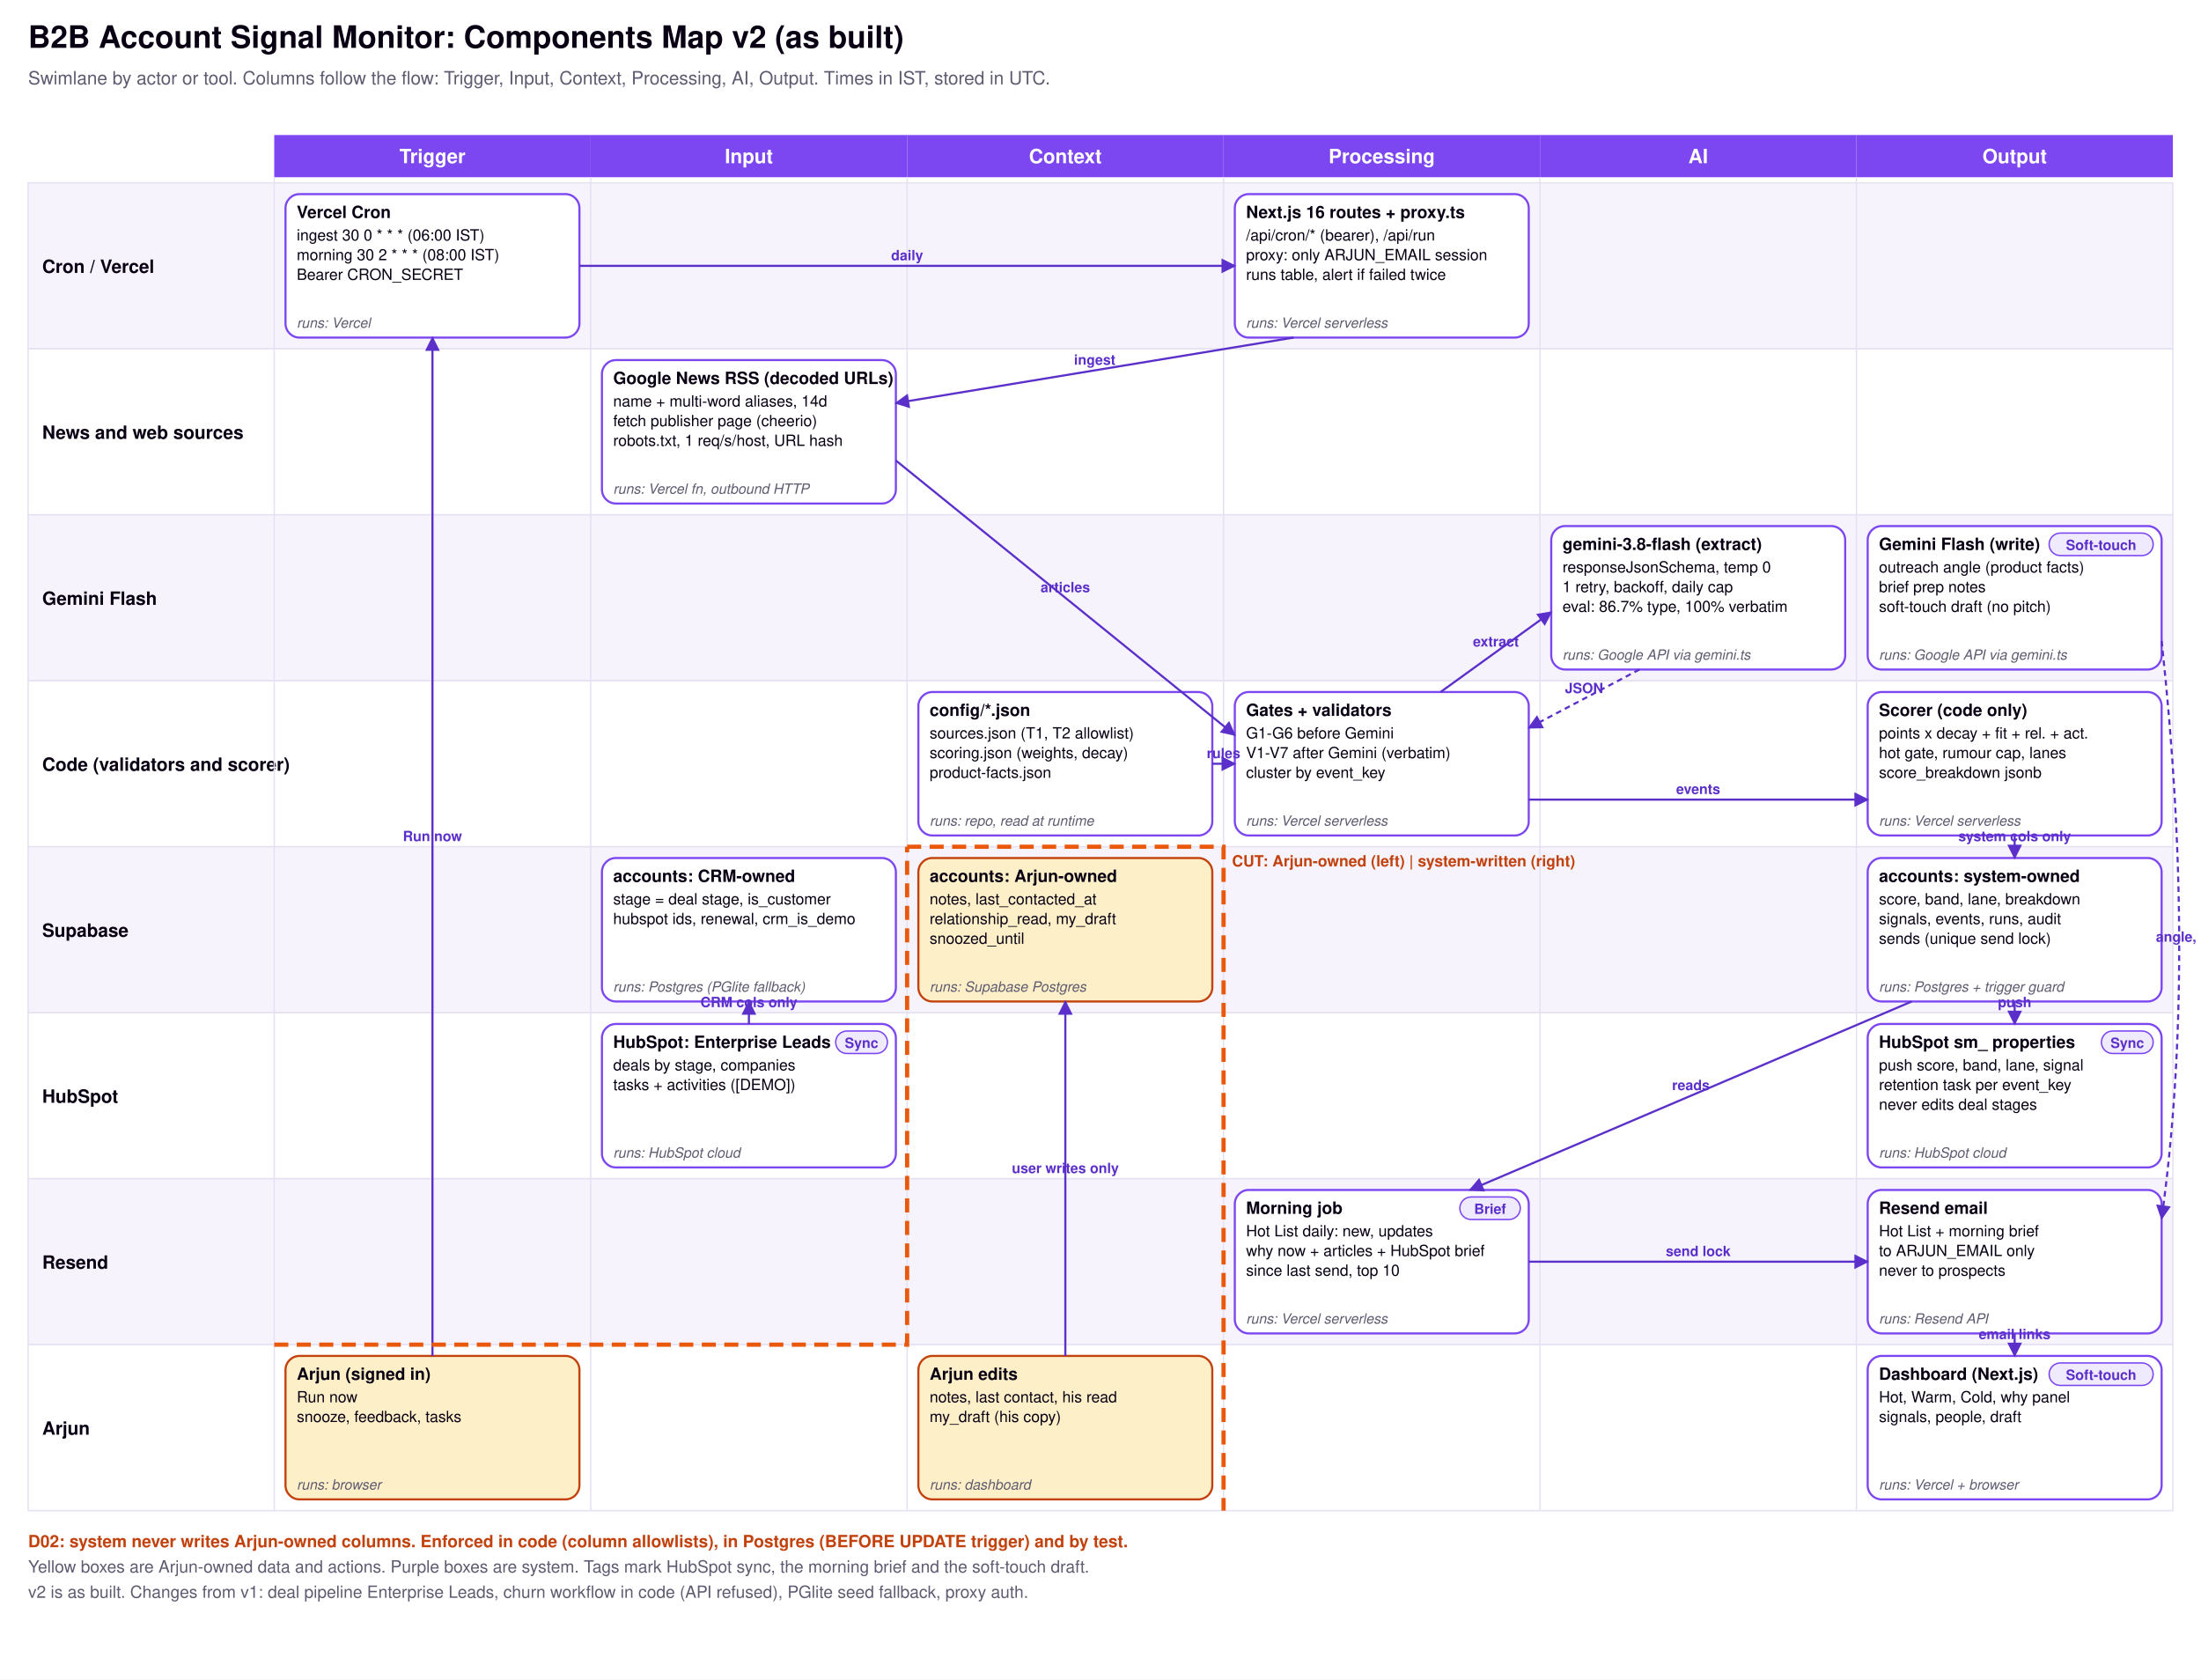
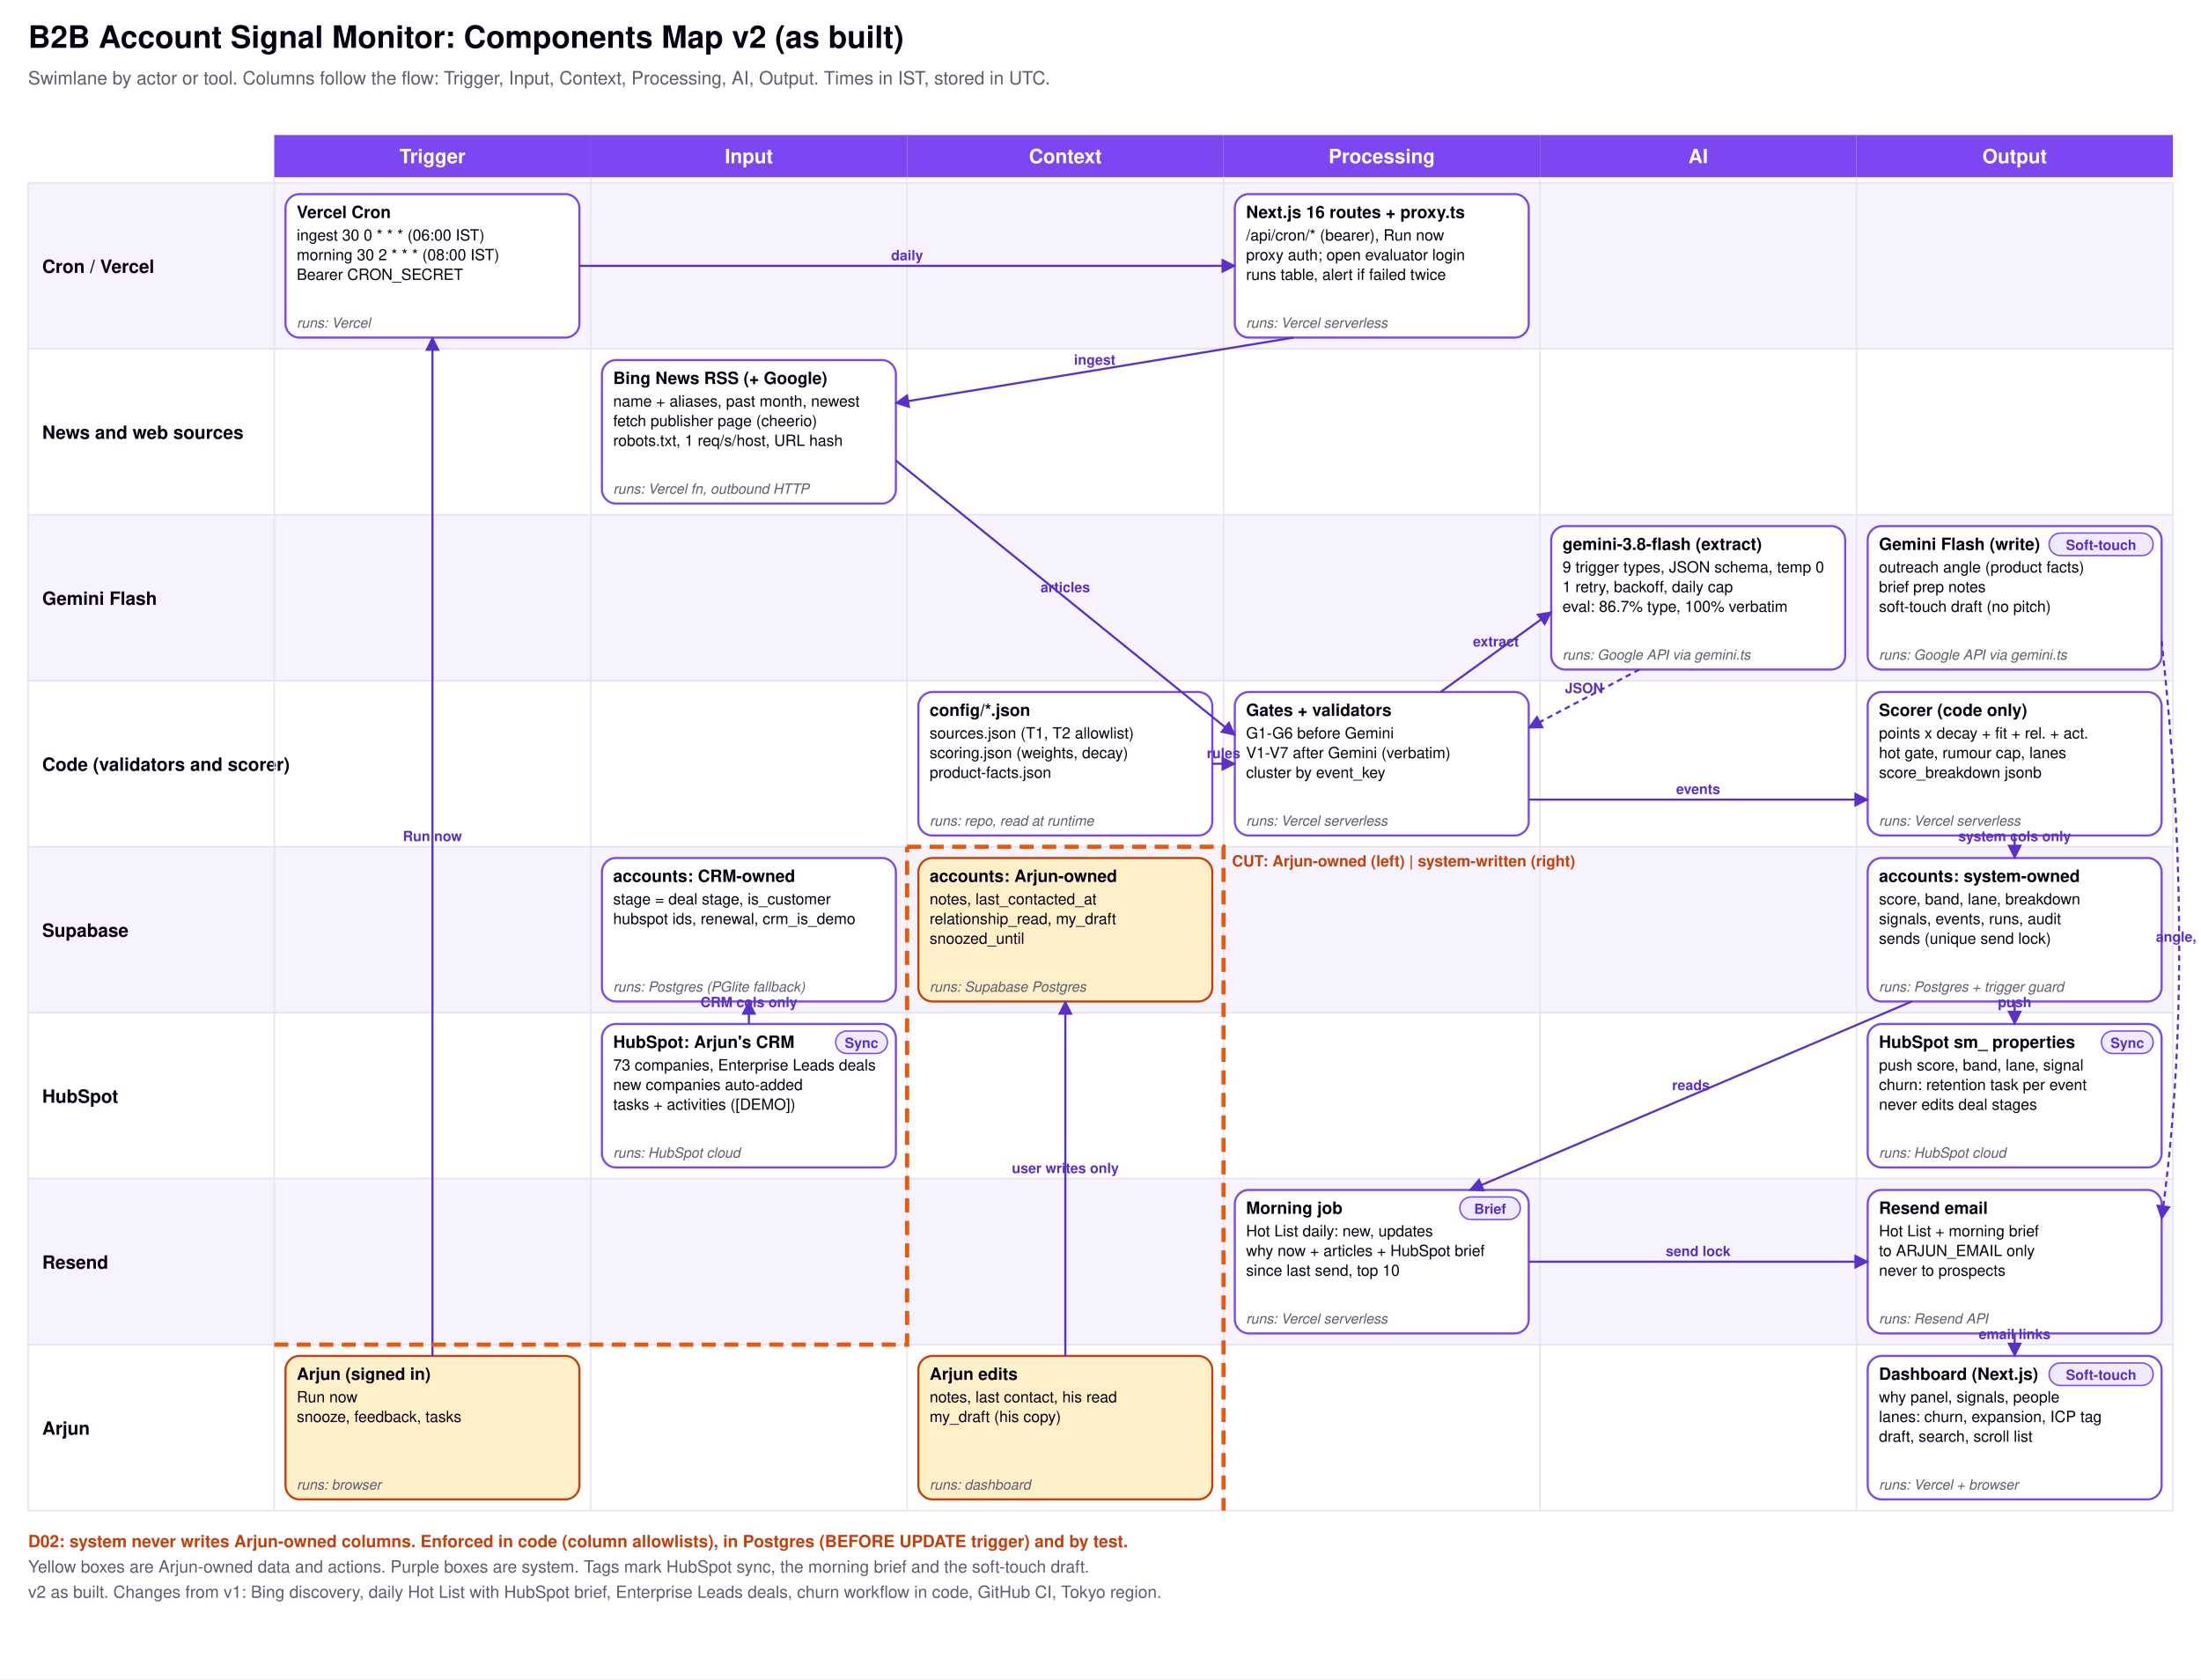
<svg xmlns="http://www.w3.org/2000/svg" width="1565" height="1194" viewBox="0 0 1565 1194" font-family="Helvetica, Arial, sans-serif">
  <defs>
    <marker id="ah" viewBox="0 0 10 10" refX="9" refY="5" markerWidth="7" markerHeight="7" orient="auto-start-reverse">
      <path d="M0,0 L10,5 L0,10 z" fill="#5b2fc9" />
    </marker>
  </defs>
  <rect width="1565" height="1194" fill="#ffffff" />
  <text x="20" y="34" font-size="22" font-weight="700" fill="#090014">B2B Account Signal Monitor: Components Map v2 (as built)</text>
  <text x="20" y="60" font-size="13" fill="#5f5a70">Swimlane by actor or tool. Columns follow the flow: Trigger, Input, Context, Processing, AI, Output. Times in IST, stored in UTC.</text>
  <rect x="195" y="96" width="225" height="30" fill="#7c46f1" />
  <text x="307.5" y="116" font-size="14" font-weight="700" fill="#fff" text-anchor="middle">Trigger</text>
  <rect x="420" y="96" width="225" height="30" fill="#7c46f1" />
  <text x="532.5" y="116" font-size="14" font-weight="700" fill="#fff" text-anchor="middle">Input</text>
  <rect x="645" y="96" width="225" height="30" fill="#7c46f1" />
  <text x="757.5" y="116" font-size="14" font-weight="700" fill="#fff" text-anchor="middle">Context</text>
  <rect x="870" y="96" width="225" height="30" fill="#7c46f1" />
  <text x="982.5" y="116" font-size="14" font-weight="700" fill="#fff" text-anchor="middle">Processing</text>
  <rect x="1095" y="96" width="225" height="30" fill="#7c46f1" />
  <text x="1207.5" y="116" font-size="14" font-weight="700" fill="#fff" text-anchor="middle">AI</text>
  <rect x="1320" y="96" width="225" height="30" fill="#7c46f1" />
  <text x="1432.5" y="116" font-size="14" font-weight="700" fill="#fff" text-anchor="middle">Output</text>
  <rect x="20" y="130" width="1525" height="118" fill="#f6f3fc" stroke="#e6e1f3" />
  <text x="30" y="194" font-size="13" font-weight="700" fill="#090014">Cron / Vercel</text>
  <rect x="20" y="248" width="1525" height="118" fill="#ffffff" stroke="#e6e1f3" />
  <text x="30" y="312" font-size="13" font-weight="700" fill="#090014">News and web sources</text>
  <rect x="20" y="366" width="1525" height="118" fill="#f6f3fc" stroke="#e6e1f3" />
  <text x="30" y="430" font-size="13" font-weight="700" fill="#090014">Gemini Flash</text>
  <rect x="20" y="484" width="1525" height="118" fill="#ffffff" stroke="#e6e1f3" />
  <text x="30" y="548" font-size="13" font-weight="700" fill="#090014">Code (validators and scorer)</text>
  <rect x="20" y="602" width="1525" height="118" fill="#f6f3fc" stroke="#e6e1f3" />
  <text x="30" y="666" font-size="13" font-weight="700" fill="#090014">Supabase</text>
  <rect x="20" y="720" width="1525" height="118" fill="#ffffff" stroke="#e6e1f3" />
  <text x="30" y="784" font-size="13" font-weight="700" fill="#090014">HubSpot</text>
  <rect x="20" y="838" width="1525" height="118" fill="#f6f3fc" stroke="#e6e1f3" />
  <text x="30" y="902" font-size="13" font-weight="700" fill="#090014">Resend</text>
  <rect x="20" y="956" width="1525" height="118" fill="#ffffff" stroke="#e6e1f3" />
  <text x="30" y="1020" font-size="13" font-weight="700" fill="#090014">Arjun</text>
  <line x1="195" y1="126" x2="195" y2="1074" stroke="#e6e1f3" />
  <line x1="420" y1="126" x2="420" y2="1074" stroke="#e6e1f3" />
  <line x1="645" y1="126" x2="645" y2="1074" stroke="#e6e1f3" />
  <line x1="870" y1="126" x2="870" y2="1074" stroke="#e6e1f3" />
  <line x1="1095" y1="126" x2="1095" y2="1074" stroke="#e6e1f3" />
  <line x1="1320" y1="126" x2="1320" y2="1074" stroke="#e6e1f3" />
  <rect x="203" y="138" width="209" height="102" rx="10" fill="#ffffff" stroke="#7c46f1" stroke-width="1.5" />
  <text x="211" y="155" font-size="12" font-weight="700" fill="#090014">Vercel Cron</text>
  <text x="211" y="171" font-size="11" fill="#090014">ingest 30 0 * * * (06:00 IST)</text>
  <text x="211" y="185" font-size="11" fill="#090014">morning 30 2 * * * (08:00 IST)</text>
  <text x="211" y="199" font-size="11" fill="#090014">Bearer CRON_SECRET</text>
  <text x="211" y="233" font-size="10" font-style="italic" fill="#5f5a70">runs: Vercel</text>
  <rect x="878" y="138" width="209" height="102" rx="10" fill="#ffffff" stroke="#7c46f1" stroke-width="1.5" />
  <text x="886" y="155" font-size="12" font-weight="700" fill="#090014">Next.js 16 routes + proxy.ts</text>
-   <text x="886" y="171" font-size="11" fill="#090014">/api/cron/* (bearer), /api/run</text>
-   <text x="886" y="185" font-size="11" fill="#090014">proxy: only ARJUN_EMAIL session</text>
+   <text x="886" y="171" font-size="11" fill="#090014">/api/cron/* (bearer), Run now</text>
+   <text x="886" y="185" font-size="11" fill="#090014">proxy auth; open evaluator login</text>
  <text x="886" y="199" font-size="11" fill="#090014">runs table, alert if failed twice</text>
  <text x="886" y="233" font-size="10" font-style="italic" fill="#5f5a70">runs: Vercel serverless</text>
  <rect x="428" y="256" width="209" height="102" rx="10" fill="#ffffff" stroke="#7c46f1" stroke-width="1.5" />
-   <text x="436" y="273" font-size="12" font-weight="700" fill="#090014">Google News RSS (decoded URLs)</text>
-   <text x="436" y="289" font-size="11" fill="#090014">name + multi-word aliases, 14d</text>
+   <text x="436" y="273" font-size="12" font-weight="700" fill="#090014">Bing News RSS (+ Google)</text>
+   <text x="436" y="289" font-size="11" fill="#090014">name + aliases, past month, newest</text>
  <text x="436" y="303" font-size="11" fill="#090014">fetch publisher page (cheerio)</text>
  <text x="436" y="317" font-size="11" fill="#090014">robots.txt, 1 req/s/host, URL hash</text>
  <text x="436" y="351" font-size="10" font-style="italic" fill="#5f5a70">runs: Vercel fn, outbound HTTP</text>
  <rect x="1103" y="374" width="209" height="102" rx="10" fill="#ffffff" stroke="#7c46f1" stroke-width="1.5" />
  <text x="1111" y="391" font-size="12" font-weight="700" fill="#090014">gemini-3.8-flash (extract)</text>
-   <text x="1111" y="407" font-size="11" fill="#090014">responseJsonSchema, temp 0</text>
+   <text x="1111" y="407" font-size="11" fill="#090014">9 trigger types, JSON schema, temp 0</text>
  <text x="1111" y="421" font-size="11" fill="#090014">1 retry, backoff, daily cap</text>
  <text x="1111" y="435" font-size="11" fill="#090014">eval: 86.7% type, 100% verbatim</text>
  <text x="1111" y="469" font-size="10" font-style="italic" fill="#5f5a70">runs: Google API via gemini.ts</text>
  <rect x="1328" y="374" width="209" height="102" rx="10" fill="#ffffff" stroke="#7c46f1" stroke-width="1.5" />
  <text x="1336" y="391" font-size="12" font-weight="700" fill="#090014">Gemini Flash (write)</text>
  <text x="1336" y="407" font-size="11" fill="#090014">outreach angle (product facts)</text>
  <text x="1336" y="421" font-size="11" fill="#090014">brief prep notes</text>
  <text x="1336" y="435" font-size="11" fill="#090014">soft-touch draft (no pitch)</text>
  <text x="1336" y="469" font-size="10" font-style="italic" fill="#5f5a70">runs: Google API via gemini.ts</text>
  <rect x="1457" y="379" width="74" height="16" rx="8" fill="#f0eafe" stroke="#7c46f1" />
  <text x="1494" y="391" font-size="10" font-weight="700" fill="#5b2fc9" text-anchor="middle">Soft-touch</text>
  <rect x="653" y="492" width="209" height="102" rx="10" fill="#ffffff" stroke="#7c46f1" stroke-width="1.5" />
  <text x="661" y="509" font-size="12" font-weight="700" fill="#090014">config/*.json</text>
  <text x="661" y="525" font-size="11" fill="#090014">sources.json (T1, T2 allowlist)</text>
  <text x="661" y="539" font-size="11" fill="#090014">scoring.json (weights, decay)</text>
  <text x="661" y="553" font-size="11" fill="#090014">product-facts.json</text>
  <text x="661" y="587" font-size="10" font-style="italic" fill="#5f5a70">runs: repo, read at runtime</text>
  <rect x="878" y="492" width="209" height="102" rx="10" fill="#ffffff" stroke="#7c46f1" stroke-width="1.5" />
  <text x="886" y="509" font-size="12" font-weight="700" fill="#090014">Gates + validators</text>
  <text x="886" y="525" font-size="11" fill="#090014">G1-G6 before Gemini</text>
  <text x="886" y="539" font-size="11" fill="#090014">V1-V7 after Gemini (verbatim)</text>
  <text x="886" y="553" font-size="11" fill="#090014">cluster by event_key</text>
  <text x="886" y="587" font-size="10" font-style="italic" fill="#5f5a70">runs: Vercel serverless</text>
  <rect x="1328" y="492" width="209" height="102" rx="10" fill="#ffffff" stroke="#7c46f1" stroke-width="1.5" />
  <text x="1336" y="509" font-size="12" font-weight="700" fill="#090014">Scorer (code only)</text>
  <text x="1336" y="525" font-size="11" fill="#090014">points x decay + fit + rel. + act.</text>
  <text x="1336" y="539" font-size="11" fill="#090014">hot gate, rumour cap, lanes</text>
  <text x="1336" y="553" font-size="11" fill="#090014">score_breakdown jsonb</text>
  <text x="1336" y="587" font-size="10" font-style="italic" fill="#5f5a70">runs: Vercel serverless</text>
  <rect x="428" y="610" width="209" height="102" rx="10" fill="#ffffff" stroke="#7c46f1" stroke-width="1.5" />
  <text x="436" y="627" font-size="12" font-weight="700" fill="#090014">accounts: CRM-owned</text>
  <text x="436" y="643" font-size="11" fill="#090014">stage = deal stage, is_customer</text>
  <text x="436" y="657" font-size="11" fill="#090014">hubspot ids, renewal, crm_is_demo</text>
  <text x="436" y="705" font-size="10" font-style="italic" fill="#5f5a70">runs: Postgres (PGlite fallback)</text>
  <rect x="653" y="610" width="209" height="102" rx="10" fill="#fdf0c8" stroke="#c2410c" stroke-width="1.5" />
  <text x="661" y="627" font-size="12" font-weight="700" fill="#090014">accounts: Arjun-owned</text>
  <text x="661" y="643" font-size="11" fill="#090014">notes, last_contacted_at</text>
  <text x="661" y="657" font-size="11" fill="#090014">relationship_read, my_draft</text>
  <text x="661" y="671" font-size="11" fill="#090014">snoozed_until</text>
  <text x="661" y="705" font-size="10" font-style="italic" fill="#5f5a70">runs: Supabase Postgres</text>
  <rect x="1328" y="610" width="209" height="102" rx="10" fill="#ffffff" stroke="#7c46f1" stroke-width="1.5" />
  <text x="1336" y="627" font-size="12" font-weight="700" fill="#090014">accounts: system-owned</text>
  <text x="1336" y="643" font-size="11" fill="#090014">score, band, lane, breakdown</text>
  <text x="1336" y="657" font-size="11" fill="#090014">signals, events, runs, audit</text>
  <text x="1336" y="671" font-size="11" fill="#090014">sends (unique send lock)</text>
  <text x="1336" y="705" font-size="10" font-style="italic" fill="#5f5a70">runs: Postgres + trigger guard</text>
  <rect x="428" y="728" width="209" height="102" rx="10" fill="#ffffff" stroke="#7c46f1" stroke-width="1.5" />
-   <text x="436" y="745" font-size="12" font-weight="700" fill="#090014">HubSpot: Enterprise Leads</text>
-   <text x="436" y="761" font-size="11" fill="#090014">deals by stage, companies</text>
-   <text x="436" y="775" font-size="11" fill="#090014">tasks + activities ([DEMO])</text>
+   <text x="436" y="745" font-size="12" font-weight="700" fill="#090014">HubSpot: Arjun's CRM</text>
+   <text x="436" y="761" font-size="11" fill="#090014">73 companies, Enterprise Leads deals</text>
+   <text x="436" y="775" font-size="11" fill="#090014">new companies auto-added</text>
+   <text x="436" y="789" font-size="11" fill="#090014">tasks + activities ([DEMO])</text>
  <text x="436" y="823" font-size="10" font-style="italic" fill="#5f5a70">runs: HubSpot cloud</text>
  <rect x="594.2" y="733" width="36.8" height="16" rx="8" fill="#f0eafe" stroke="#7c46f1" />
  <text x="612.6" y="745" font-size="10" font-weight="700" fill="#5b2fc9" text-anchor="middle">Sync</text>
  <rect x="1328" y="728" width="209" height="102" rx="10" fill="#ffffff" stroke="#7c46f1" stroke-width="1.5" />
  <text x="1336" y="745" font-size="12" font-weight="700" fill="#090014">HubSpot sm_ properties</text>
  <text x="1336" y="761" font-size="11" fill="#090014">push score, band, lane, signal</text>
-   <text x="1336" y="775" font-size="11" fill="#090014">retention task per event_key</text>
+   <text x="1336" y="775" font-size="11" fill="#090014">churn: retention task per event</text>
  <text x="1336" y="789" font-size="11" fill="#090014">never edits deal stages</text>
  <text x="1336" y="823" font-size="10" font-style="italic" fill="#5f5a70">runs: HubSpot cloud</text>
  <rect x="1494.2" y="733" width="36.8" height="16" rx="8" fill="#f0eafe" stroke="#7c46f1" />
  <text x="1512.6" y="745" font-size="10" font-weight="700" fill="#5b2fc9" text-anchor="middle">Sync</text>
  <rect x="878" y="846" width="209" height="102" rx="10" fill="#ffffff" stroke="#7c46f1" stroke-width="1.5" />
  <text x="886" y="863" font-size="12" font-weight="700" fill="#090014">Morning job</text>
  <text x="886" y="879" font-size="11" fill="#090014">Hot List daily: new, updates</text>
  <text x="886" y="893" font-size="11" fill="#090014">why now + articles + HubSpot brief</text>
  <text x="886" y="907" font-size="11" fill="#090014">since last send, top 10</text>
  <text x="886" y="941" font-size="10" font-style="italic" fill="#5f5a70">runs: Vercel serverless</text>
  <rect x="1038" y="851" width="43" height="16" rx="8" fill="#f0eafe" stroke="#7c46f1" />
  <text x="1059.5" y="863" font-size="10" font-weight="700" fill="#5b2fc9" text-anchor="middle">Brief</text>
  <rect x="1328" y="846" width="209" height="102" rx="10" fill="#ffffff" stroke="#7c46f1" stroke-width="1.5" />
  <text x="1336" y="863" font-size="12" font-weight="700" fill="#090014">Resend email</text>
  <text x="1336" y="879" font-size="11" fill="#090014">Hot List + morning brief</text>
  <text x="1336" y="893" font-size="11" fill="#090014">to ARJUN_EMAIL only</text>
  <text x="1336" y="907" font-size="11" fill="#090014">never to prospects</text>
  <text x="1336" y="941" font-size="10" font-style="italic" fill="#5f5a70">runs: Resend API</text>
  <rect x="203" y="964" width="209" height="102" rx="10" fill="#fdf0c8" stroke="#c2410c" stroke-width="1.5" />
  <text x="211" y="981" font-size="12" font-weight="700" fill="#090014">Arjun (signed in)</text>
  <text x="211" y="997" font-size="11" fill="#090014">Run now</text>
  <text x="211" y="1011" font-size="11" fill="#090014">snooze, feedback, tasks</text>
  <text x="211" y="1059" font-size="10" font-style="italic" fill="#5f5a70">runs: browser</text>
  <rect x="653" y="964" width="209" height="102" rx="10" fill="#fdf0c8" stroke="#c2410c" stroke-width="1.5" />
  <text x="661" y="981" font-size="12" font-weight="700" fill="#090014">Arjun edits</text>
  <text x="661" y="997" font-size="11" fill="#090014">notes, last contact, his read</text>
  <text x="661" y="1011" font-size="11" fill="#090014">my_draft (his copy)</text>
  <text x="661" y="1059" font-size="10" font-style="italic" fill="#5f5a70">runs: dashboard</text>
  <rect x="1328" y="964" width="209" height="102" rx="10" fill="#ffffff" stroke="#7c46f1" stroke-width="1.5" />
  <text x="1336" y="981" font-size="12" font-weight="700" fill="#090014">Dashboard (Next.js)</text>
-   <text x="1336" y="997" font-size="11" fill="#090014">Hot, Warm, Cold, why panel</text>
-   <text x="1336" y="1011" font-size="11" fill="#090014">signals, people, draft</text>
+   <text x="1336" y="997" font-size="11" fill="#090014">why panel, signals, people</text>
+   <text x="1336" y="1011" font-size="11" fill="#090014">lanes: churn, expansion, ICP tag</text>
+   <text x="1336" y="1025" font-size="11" fill="#090014">draft, search, scroll list</text>
  <text x="1336" y="1059" font-size="10" font-style="italic" fill="#5f5a70">runs: Vercel + browser</text>
  <rect x="1457" y="969" width="74" height="16" rx="8" fill="#f0eafe" stroke="#7c46f1" />
  <text x="1494" y="981" font-size="10" font-weight="700" fill="#5b2fc9" text-anchor="middle">Soft-touch</text>
  <path d="M412,189 Q645,189 878,189" fill="none" stroke="#5b2fc9" stroke-width="1.5" marker-end="url(#ah)" />
  <text x="645" y="185" font-size="10" fill="#5b2fc9" text-anchor="middle" font-weight="700">daily</text>
  <path d="M919.8,240 Q778.4,263.3 637,286.6" fill="none" stroke="#5b2fc9" stroke-width="1.5" marker-end="url(#ah)" />
  <text x="778.4" y="259.3" font-size="10" fill="#5b2fc9" text-anchor="middle" font-weight="700">ingest</text>
  <path d="M637,327.4 Q757.5,425 878,522.6" fill="none" stroke="#5b2fc9" stroke-width="1.5" marker-end="url(#ah)" />
  <text x="757.5" y="421" font-size="10" fill="#5b2fc9" text-anchor="middle" font-weight="700">articles</text>
  <path d="M862,543 Q870,543 878,543" fill="none" stroke="#5b2fc9" stroke-width="1.5" marker-end="url(#ah)" />
  <text x="870" y="539" font-size="10" fill="#5b2fc9" text-anchor="middle" font-weight="700">rules</text>
  <path d="M1024.3,492 Q1063.65,463.6 1103,435.2" fill="none" stroke="#5b2fc9" stroke-width="1.5" marker-end="url(#ah)" />
  <text x="1063.65" y="459.6" font-size="10" fill="#5b2fc9" text-anchor="middle" font-weight="700">extract</text>
  <path d="M1165.7,476 Q1126.35,496.75 1087,517.5" fill="none" stroke="#5b2fc9" stroke-width="1.5" marker-end="url(#ah)" stroke-dasharray="4 3" />
  <text x="1126.35" y="492.75" font-size="10" fill="#5b2fc9" text-anchor="middle" font-weight="700">JSON</text>
  <path d="M1087,568.5 Q1207.5,568.5 1328,568.5" fill="none" stroke="#5b2fc9" stroke-width="1.5" marker-end="url(#ah)" />
  <text x="1207.5" y="564.5" font-size="10" fill="#5b2fc9" text-anchor="middle" font-weight="700">events</text>
  <path d="M1432.5,594 Q1432.5,602 1432.5,610" fill="none" stroke="#5b2fc9" stroke-width="1.5" marker-end="url(#ah)" />
  <text x="1432.5" y="598" font-size="10" fill="#5b2fc9" text-anchor="middle" font-weight="700">system cols only</text>
  <path d="M532.5,728 Q532.5,720 532.5,712" fill="none" stroke="#5b2fc9" stroke-width="1.5" marker-end="url(#ah)" />
  <text x="532.5" y="716" font-size="10" fill="#5b2fc9" text-anchor="middle" font-weight="700">CRM cols only</text>
  <path d="M1432.5,712 Q1432.5,720 1432.5,728" fill="none" stroke="#5b2fc9" stroke-width="1.5" marker-end="url(#ah)" />
  <text x="1432.5" y="716" font-size="10" fill="#5b2fc9" text-anchor="middle" font-weight="700">push</text>
  <path d="M1359.35,712 Q1202.275,779 1045.2,846" fill="none" stroke="#5b2fc9" stroke-width="1.5" marker-end="url(#ah)" />
  <text x="1202.275" y="775" font-size="10" fill="#5b2fc9" text-anchor="middle" font-weight="700">reads</text>
  <path d="M1087,897 Q1207.5,897 1328,897" fill="none" stroke="#5b2fc9" stroke-width="1.5" marker-end="url(#ah)" />
  <text x="1207.5" y="893" font-size="10" fill="#5b2fc9" text-anchor="middle" font-weight="700">send lock</text>
  <path d="M1537,455.6 Q1562,686 1537,866.4" fill="none" stroke="#5b2fc9" stroke-width="1.5" marker-end="url(#ah)" stroke-dasharray="4 3" />
  <text x="1562" y="669.5" font-size="10" fill="#5b2fc9" text-anchor="middle" font-weight="700">angle, notes</text>
  <path d="M1432.5,948 Q1432.5,956 1432.5,964" fill="none" stroke="#5b2fc9" stroke-width="1.5" marker-end="url(#ah)" />
  <text x="1432.5" y="952" font-size="10" fill="#5b2fc9" text-anchor="middle" font-weight="700">email links</text>
  <path d="M757.5,964 Q757.5,838 757.5,712" fill="none" stroke="#5b2fc9" stroke-width="1.5" marker-end="url(#ah)" />
  <text x="757.5" y="834" font-size="10" fill="#5b2fc9" text-anchor="middle" font-weight="700">user writes only</text>
  <path d="M307.5,964 Q307.5,602 307.5,240" fill="none" stroke="#5b2fc9" stroke-width="1.5" marker-end="url(#ah)" />
  <text x="307.5" y="598" font-size="10" fill="#5b2fc9" text-anchor="middle" font-weight="700">Run now</text>
  <path d="M645,602 L870,602 L870,1074 M195,956 L645,956 L645,602" fill="none" stroke="#ea580c" stroke-width="3" stroke-dasharray="10 6" />
  <text x="876" y="616" font-size="11" font-weight="700" fill="#c2410c">CUT: Arjun-owned (left) | system-written (right)</text>
  <text x="20" y="1100" font-size="12" fill="#c2410c" font-weight="700">D02: system never writes Arjun-owned columns. Enforced in code (column allowlists), in Postgres (BEFORE UPDATE trigger) and by test.</text>
  <text x="20" y="1118" font-size="12" fill="#5f5a70">Yellow boxes are Arjun-owned data and actions. Purple boxes are system. Tags mark HubSpot sync, the morning brief and the soft-touch draft.</text>
-   <text x="20" y="1136" font-size="12" fill="#5f5a70">v2 is as built. Changes from v1: deal pipeline Enterprise Leads, churn workflow in code (API refused), PGlite seed fallback, proxy auth.</text>
+   <text x="20" y="1136" font-size="12" fill="#5f5a70">v2 as built. Changes from v1: Bing discovery, daily Hot List with HubSpot brief, Enterprise Leads deals, churn workflow in code, GitHub CI, Tokyo region.</text>
</svg>
